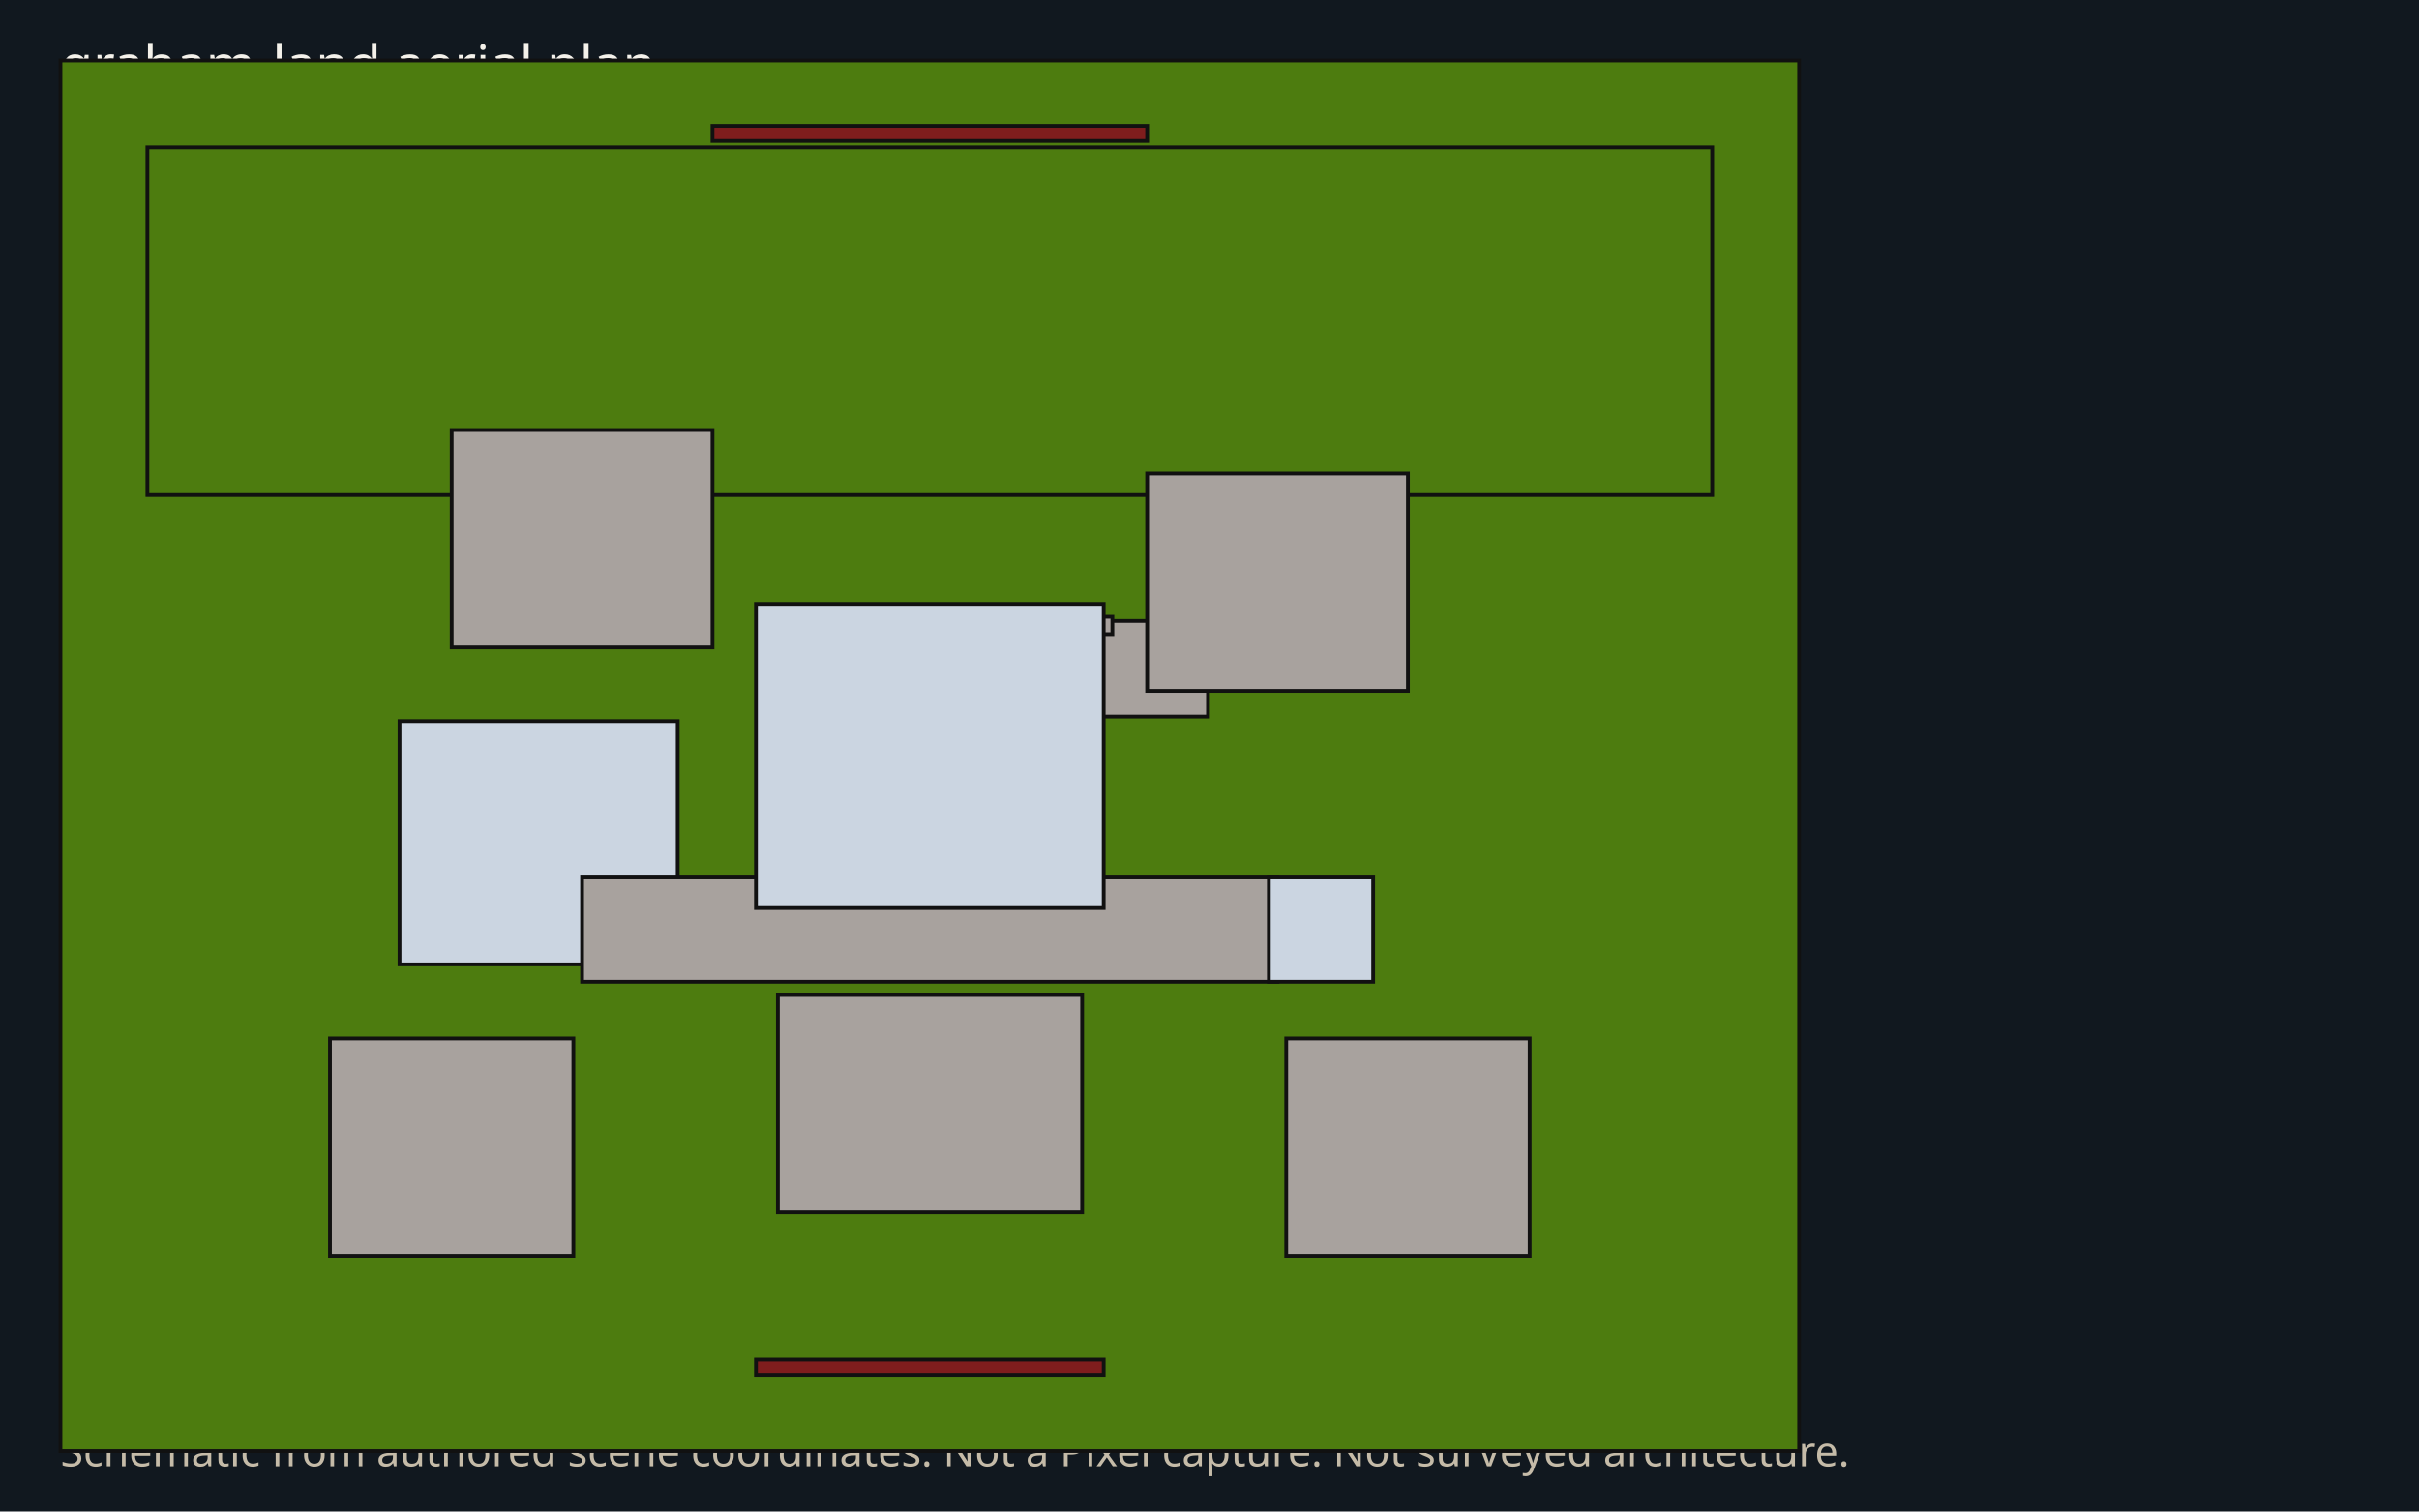
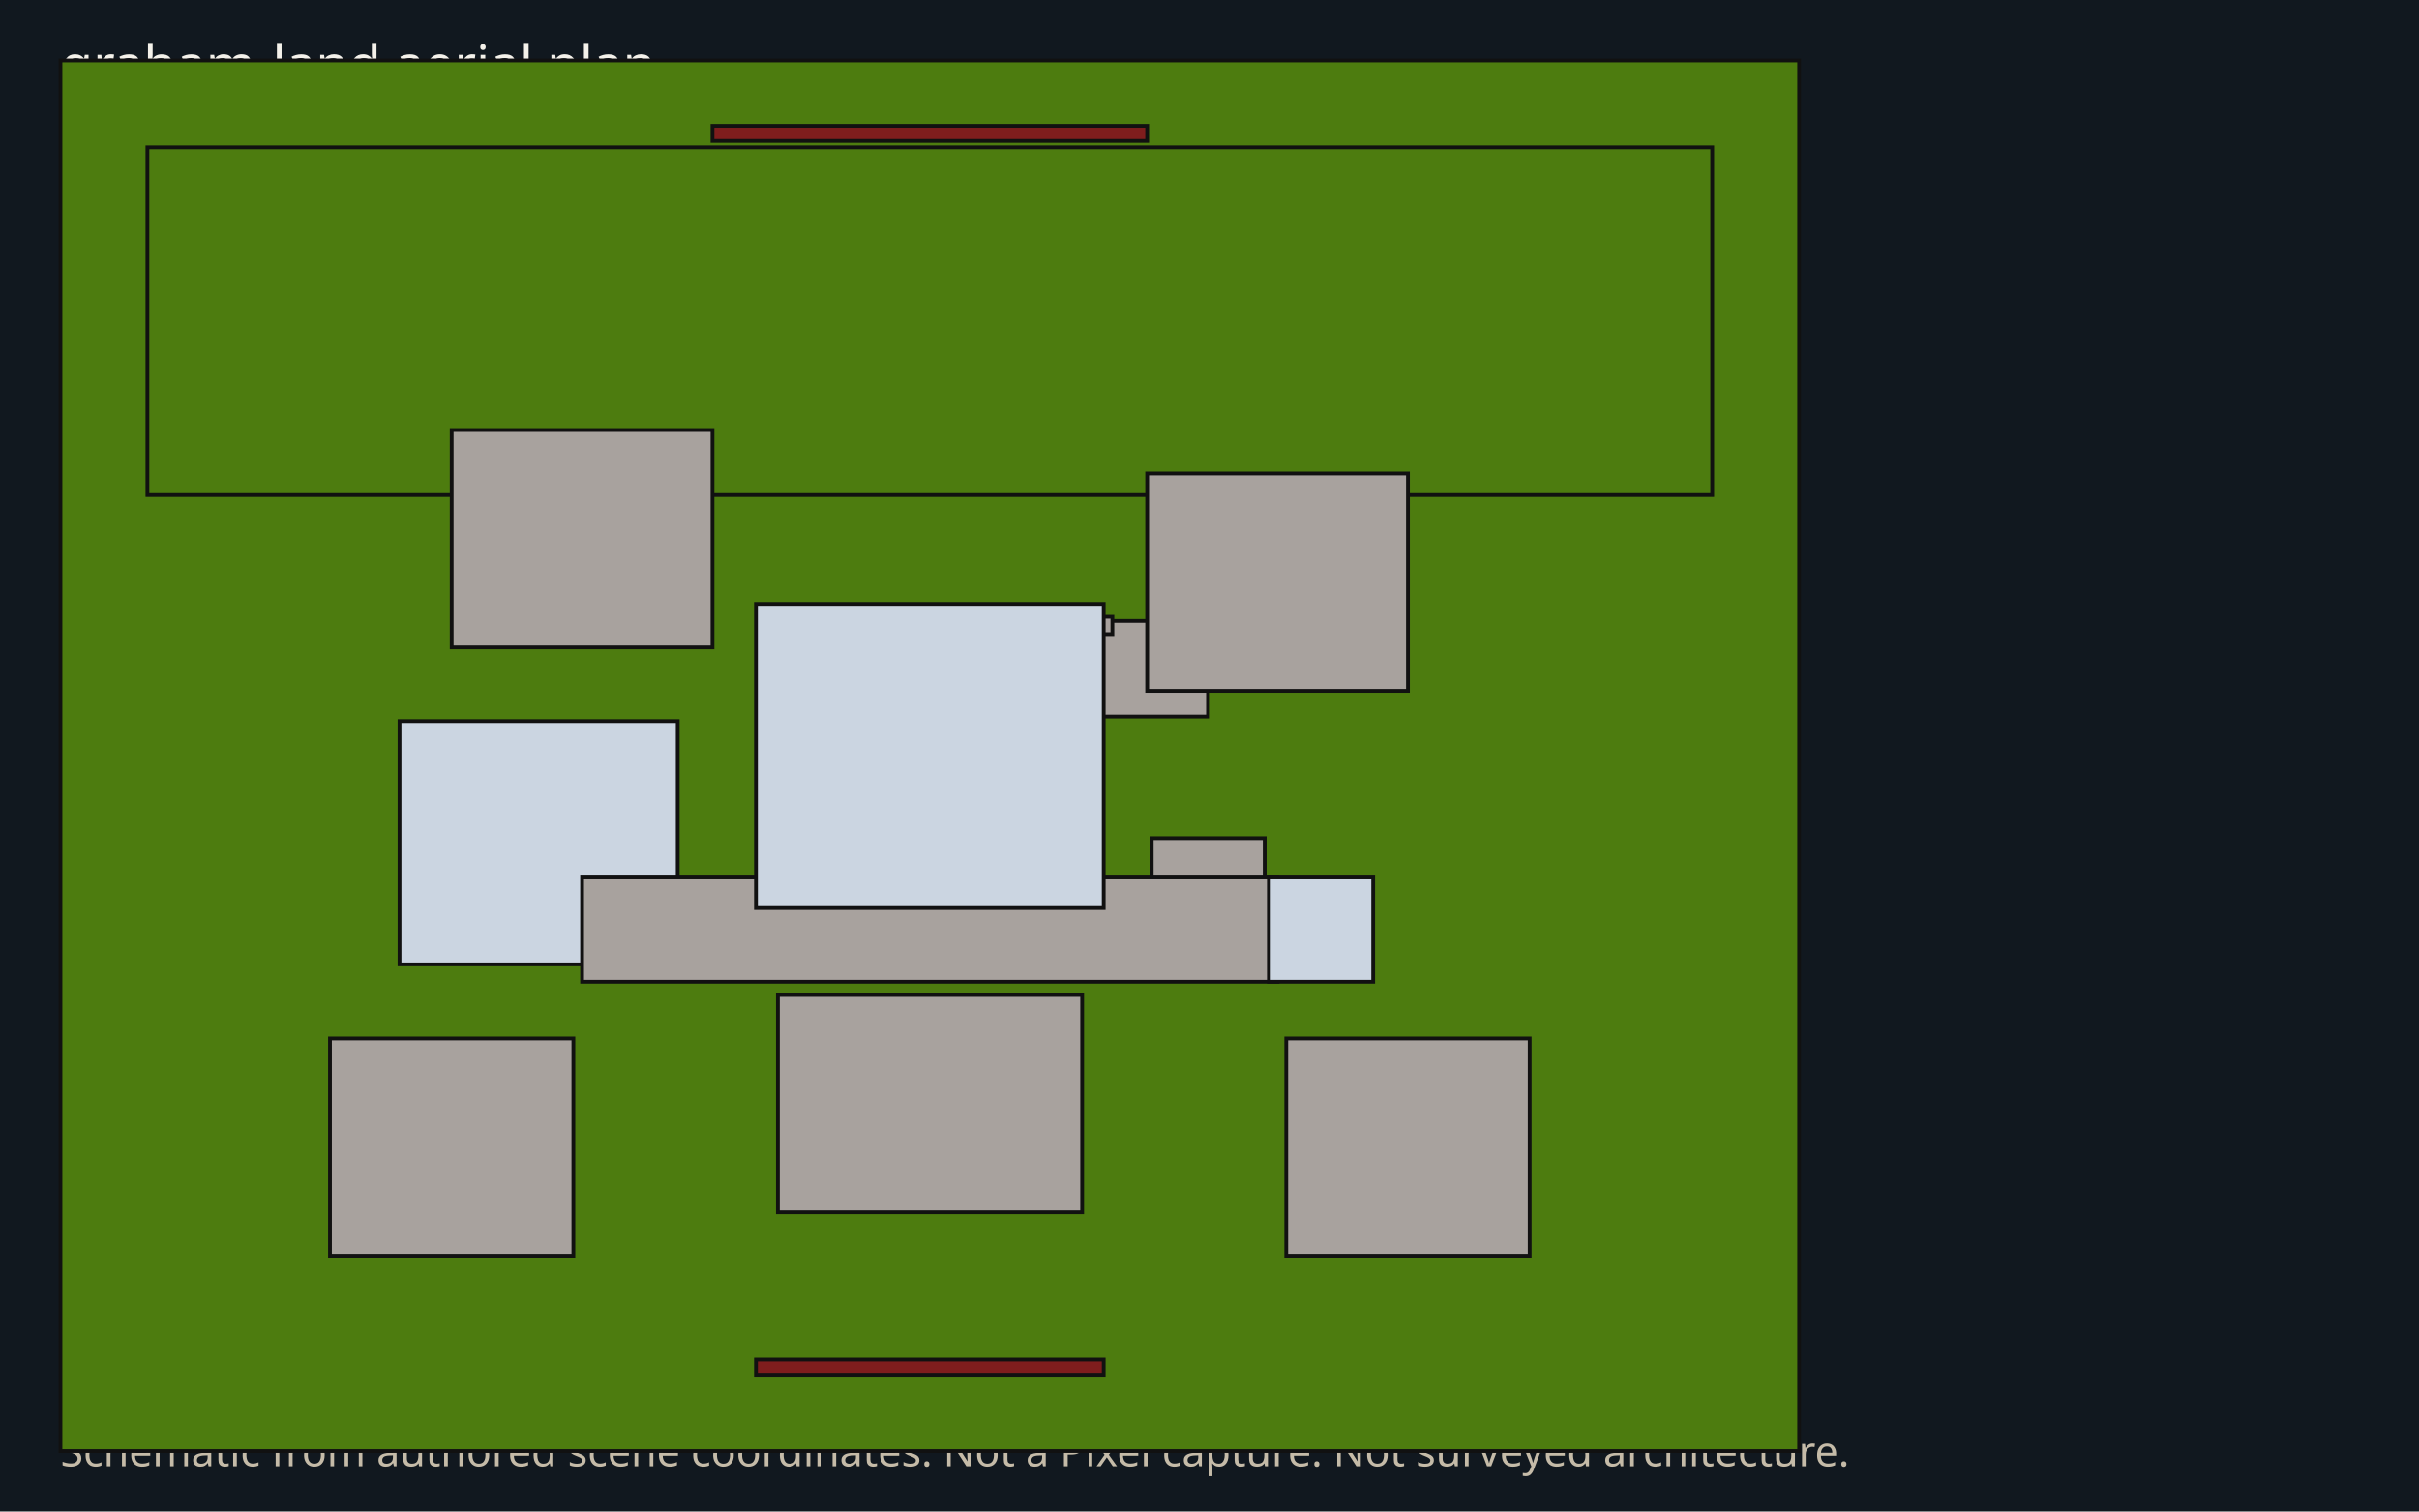
<svg xmlns="http://www.w3.org/2000/svg" width="640" height="400" viewBox="0 0 640 400">
  <rect width="100%" height="100%" fill="#11181f" />
  <text x="16" y="22" fill="#f4f1ea" font-family="system-ui,sans-serif" font-size="14">graham-land aerial plan</text>
  <text x="16" y="388" fill="#c5bba8" font-family="system-ui,sans-serif" font-size="11">Schematic from authored scene coordinates. Not a Pixel capture. Not surveyed architecture.</text>
  <rect x="16.0" y="16.0" width="460.0" height="368.0" fill="#4d7c0f" stroke="#111" stroke-width="1" />
  <rect x="39.0" y="39.0" width="414.0" height="92.0" fill="#4d7c0f" stroke="#111" stroke-width="1" />
  <rect x="200.0" y="359.8" width="92.0" height="4.0" fill="#7f1d1d" stroke="#111" stroke-width="1" />
  <rect x="188.5" y="33.3" width="115.0" height="4.0" fill="#7f1d1d" stroke="#111" stroke-width="1" />
  <rect x="287.4" y="164.3" width="32.2" height="25.3" fill="#a8a29e" stroke="#111" stroke-width="1" />
+   <rect x="304.7" y="221.8" width="29.9" height="25.3" fill="#a8a29e" stroke="#111" stroke-width="1" />
  <rect x="289.7" y="163.2" width="4.6" height="4.6" fill="#a8a29e" stroke="#111" stroke-width="1" />
  <rect x="119.5" y="113.8" width="69.0" height="57.5" fill="#a8a29e" stroke="#111" stroke-width="1" />
  <rect x="303.5" y="125.3" width="69.0" height="57.5" fill="#a8a29e" stroke="#111" stroke-width="1" />
  <rect x="105.7" y="190.8" width="73.6" height="64.4" fill="#cbd5e1" stroke="#111" stroke-width="1" />
  <rect x="205.8" y="263.3" width="80.5" height="57.5" fill="#a8a29e" stroke="#111" stroke-width="1" />
  <rect x="87.3" y="274.8" width="64.4" height="57.5" fill="#a8a29e" stroke="#111" stroke-width="1" />
  <rect x="154.0" y="232.2" width="184.0" height="27.6" fill="#a8a29e" stroke="#111" stroke-width="1" />
  <rect x="200.0" y="159.8" width="92.0" height="80.5" fill="#cbd5e1" stroke="#111" stroke-width="1" />
  <rect x="340.3" y="274.8" width="64.4" height="57.5" fill="#a8a29e" stroke="#111" stroke-width="1" />
  <rect x="335.7" y="232.2" width="27.6" height="27.6" fill="#cbd5e1" stroke="#111" stroke-width="1" />
</svg>
